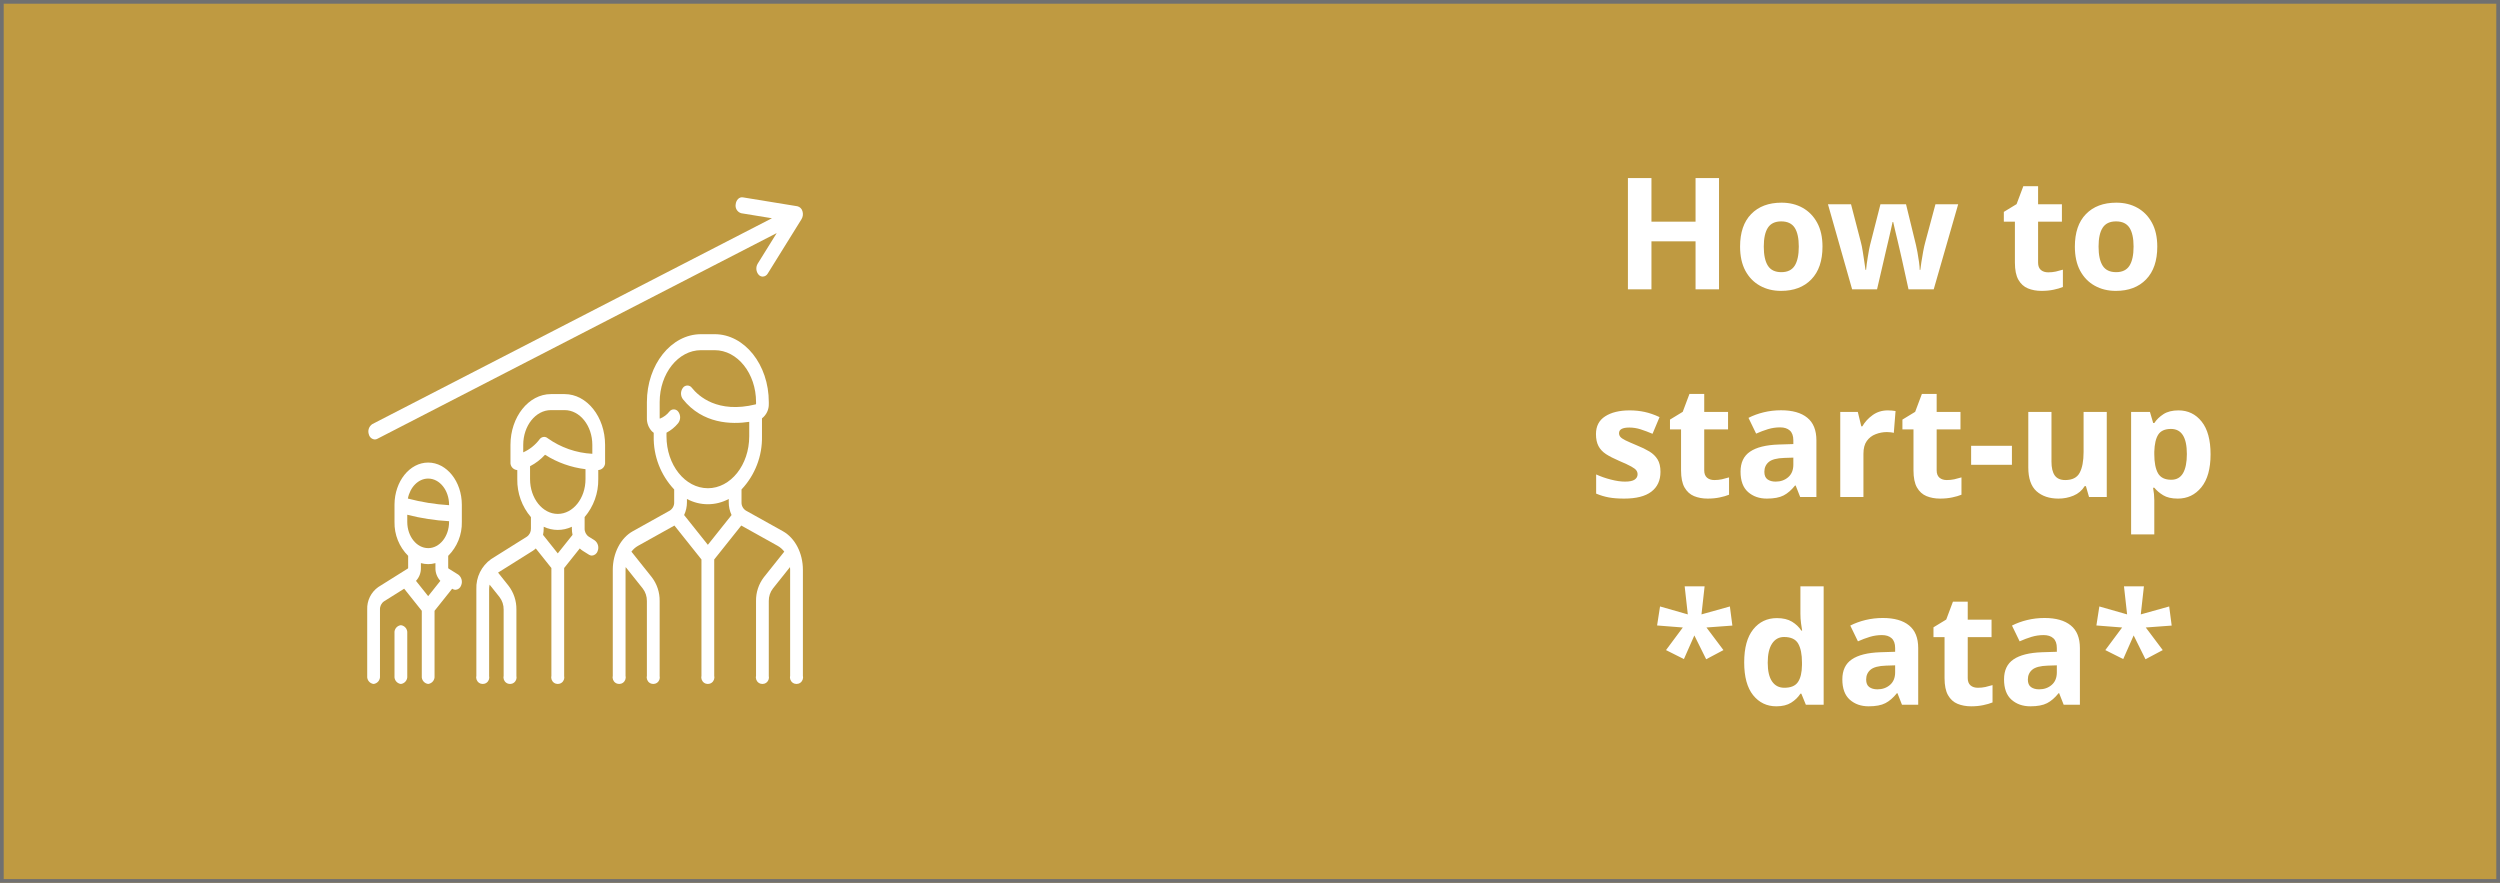
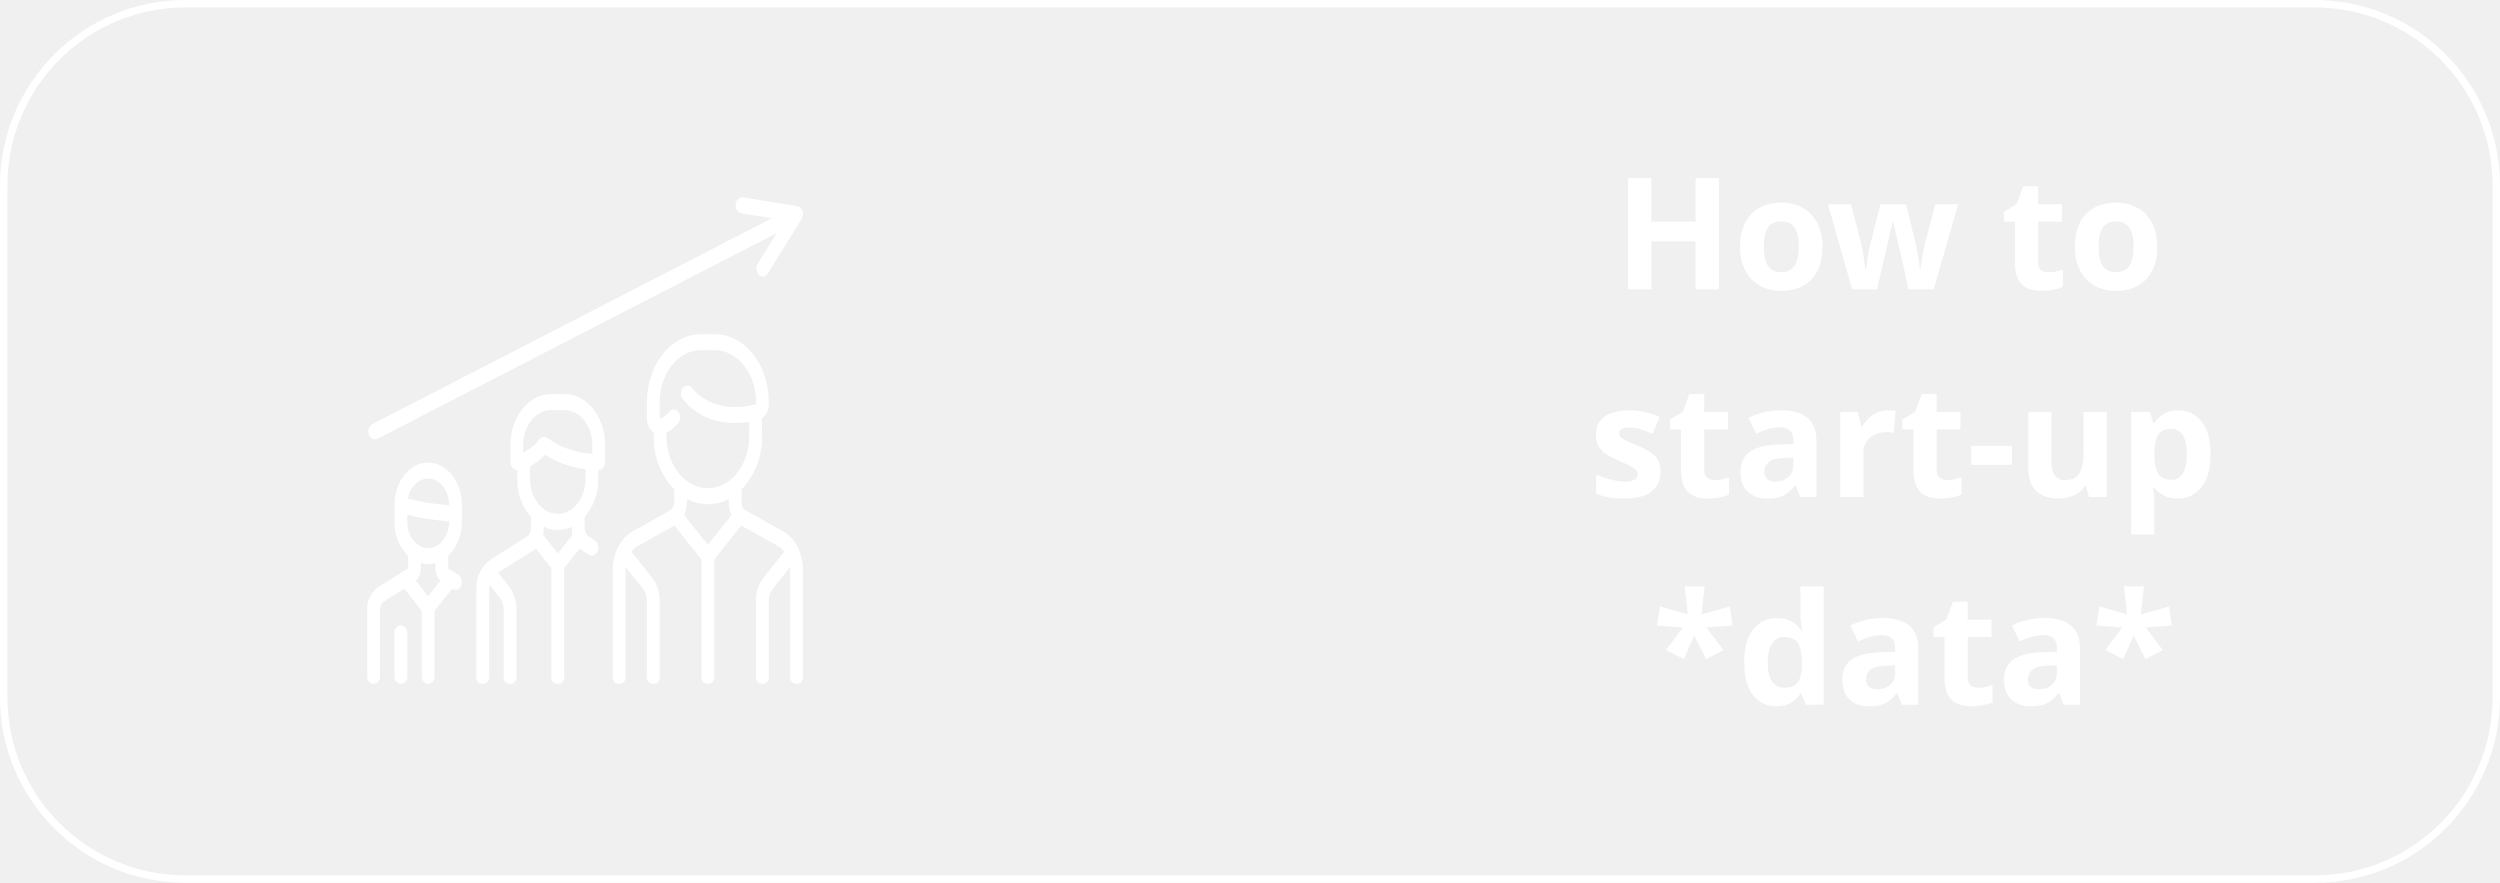
<svg xmlns="http://www.w3.org/2000/svg" width="674" height="238" viewBox="0 0 674 238">
-   <g id="Group_175" data-name="Group 175" transform="translate(-2038 -2784)">
-     <g id="Rectangle_23" data-name="Rectangle 23" transform="translate(2038 2784)" fill="#bf9a41" stroke="#707070" stroke-width="1">
-       <rect width="674" height="238" stroke="none" />
-       <rect x="0.5" y="0.5" width="673" height="237" fill="none" />
+   <g id="Group_176" data-name="Group 176" transform="translate(-2038 -2784)">
+     <g id="Rectangle_23" data-name="Rectangle 23" transform="translate(2038 2784)" fill="rgba(191,154,65,0)" stroke="#fff" stroke-width="2">
+       <rect width="674" height="238" rx="50" stroke="none" />
+       <rect x="1" y="1" width="672" height="236" rx="49" fill="none" />
    </g>
    <text id="How_to_start-up_data_" data-name="How to start-up *data*" transform="translate(2419 2817)" fill="#fff" font-size="42" font-family="SegoeUI-Bold, Segoe UI" font-weight="700">
      <tspan x="54.107" y="45">How to </tspan>
      <tspan x="47.381" y="101">start-up</tspan>
      <tspan x="64.454" y="157">*data*</tspan>
    </text>
    <g id="career" transform="translate(2137 2809.126)">
      <g id="Group_78" data-name="Group 78" transform="translate(66.208 64.972)">
        <g id="Group_77" data-name="Group 77">
          <path id="Path_239" data-name="Path 239" d="M334.448,209.441l-10-5.575a2.548,2.548,0,0,1-1.163-2.244v-3.444a20.282,20.282,0,0,0,5.518-14.322v-4.849a4.749,4.749,0,0,0,1.839-3.91v-.471c0-10.1-6.547-18.31-14.595-18.31H312.37c-8.048,0-14.595,8.214-14.595,18.31v4.27a5.035,5.035,0,0,0,1.373,3.627,3.407,3.407,0,0,0,.466.379v.953a20.282,20.282,0,0,0,5.517,14.321v3.445a2.549,2.549,0,0,1-1.162,2.244l-10,5.575c-3.275,1.826-5.391,5.911-5.391,10.406v28.611a1.765,1.765,0,1,0,3.441,0V219.847c0-.25.014-.5.035-.743l4.607,5.78a5.4,5.4,0,0,1,1.112,3.368v20.205a1.765,1.765,0,1,0,3.441,0V228.253a10.3,10.3,0,0,0-2.12-6.421l-5.493-6.891a5.819,5.819,0,0,1,1.764-1.555l9.83-5.481,7.29,9.146v31.407a1.765,1.765,0,1,0,3.441,0V217.051l7.29-9.146,9.83,5.481a5.818,5.818,0,0,1,1.764,1.555l-5.493,6.891a10.3,10.3,0,0,0-2.12,6.421v20.205a1.765,1.765,0,1,0,3.441,0V228.253a5.4,5.4,0,0,1,1.112-3.368l4.607-5.78c.021.245.035.492.035.742v28.611a1.765,1.765,0,1,0,3.441,0V219.847C339.839,215.352,337.723,211.267,334.448,209.441ZM314.21,213.1l-6.4-8.025a8.1,8.1,0,0,0,.761-3.457v-.878a11.884,11.884,0,0,0,11.271,0v.878a8.1,8.1,0,0,0,.761,3.457Zm0-15.257c-6.15,0-11.153-6.277-11.153-13.992v-.971a10.25,10.25,0,0,0,3.125-2.545,2.562,2.562,0,0,0,.1-3.05,1.488,1.488,0,0,0-2.432-.122,6.069,6.069,0,0,1-2.555,1.914.229.229,0,0,1-.046.011.536.536,0,0,1-.029-.2v-4.27c0-7.715,5-13.992,11.153-13.992h3.678c6.15,0,11.153,6.277,11.153,13.992v.471a.14.14,0,0,1-.078.142c-10.3,2.553-15.472-2.259-17.216-4.446a1.487,1.487,0,0,0-2.433,0,2.563,2.563,0,0,0,0,3.053c5.343,6.7,13.14,6.824,17.887,6.109v3.9C325.363,191.57,320.359,197.847,314.209,197.847Z" transform="translate(-288.58 -156.317)" fill="#fff" />
        </g>
      </g>
      <g id="Group_80" data-name="Group 80" transform="translate(29.426 81.122)">
        <g id="Group_79" data-name="Group 79">
          <path id="Path_240" data-name="Path 240" d="M152.049,212.429h-3.678c-6.019,0-10.916,6.144-10.916,13.7v4.614a1.977,1.977,0,0,0,1.721,2.159c.014,0,.056,0,.118,0v2.46a15.361,15.361,0,0,0,3.678,10.239v3.059a2.565,2.565,0,0,1-1.082,2.2l-9.63,6.04a9.483,9.483,0,0,0-4,8.122V288.42a1.765,1.765,0,1,0,3.441,0V265.011a5.972,5.972,0,0,1,.126-1.216l2.677,3.359a5.4,5.4,0,0,1,1.112,3.368v17.9a1.765,1.765,0,1,0,3.441,0v-17.9a10.3,10.3,0,0,0-2.12-6.421l-2.826-3.546,9.318-5.845a5.458,5.458,0,0,0,.853-.668l4.207,5.278v29.1a1.765,1.765,0,1,0,3.441,0v-29.1l4.207-5.278a5.429,5.429,0,0,0,.853.668l1.645,1.032a1.435,1.435,0,0,0,.768.228,1.725,1.725,0,0,0,1.54-1.194,2.439,2.439,0,0,0-.77-2.9l-1.644-1.032a2.565,2.565,0,0,1-1.082-2.2v-3.059a15.362,15.362,0,0,0,3.678-10.239V232.9h.118a1.977,1.977,0,0,0,1.721-2.159v-4.614C162.965,218.573,158.068,212.429,152.049,212.429Zm-1.839,42.944-3.976-4.988a8.487,8.487,0,0,0,.18-1.732v-.46a8.85,8.85,0,0,0,7.593,0v.46a8.467,8.467,0,0,0,.18,1.732Zm7.475-20.019c0,5.171-3.353,9.378-7.475,9.378s-7.475-4.207-7.475-9.378v-3.48a14.392,14.392,0,0,0,4.038-3.092,26.2,26.2,0,0,0,10.912,3.892Zm1.839-6.831a22.763,22.763,0,0,1-12.038-4.194,1.48,1.48,0,0,0-.954-.363,1.563,1.563,0,0,0-1.217.632,11.244,11.244,0,0,1-4.419,3.538v-2.012h0c0-5.171,3.353-9.378,7.475-9.378h3.678c4.122,0,7.475,4.207,7.475,9.378Z" transform="translate(-128.259 -212.429)" fill="#fff" />
        </g>
      </g>
      <g id="Group_82" data-name="Group 82" transform="translate(0 99.58)">
        <g id="Group_81" data-name="Group 81">
          <path id="Path_241" data-name="Path 241" d="M25.511,292.56v-4.614c0-6.279-4.072-11.388-9.077-11.388-4.979,0-9.033,5.056-9.075,11.29,0,.008,0,.016,0,.024,0,.025,0,.049,0,.074v4.615a12.514,12.514,0,0,0,3.678,9.148v3.27a.155.155,0,0,1-.065.133L2.984,310.12A7.074,7.074,0,0,0,0,316.178v17.913a1.977,1.977,0,0,0,1.721,2.159,1.977,1.977,0,0,0,1.721-2.159V316.178a2.566,2.566,0,0,1,1.082-2.2l5.44-3.412,4.749,5.958v17.564a1.977,1.977,0,0,0,1.721,2.159,1.977,1.977,0,0,0,1.721-2.159V316.527l4.75-5.959.114.072a1.436,1.436,0,0,0,.768.228,1.725,1.725,0,0,0,1.54-1.194,2.439,2.439,0,0,0-.769-2.9L21.9,305.111a.155.155,0,0,1-.066-.133v-3.27A12.514,12.514,0,0,0,25.511,292.56Zm-9.077-11.685c3.108,0,5.636,3.172,5.636,7.07v.105a56.557,56.557,0,0,1-11.109-1.789C11.564,283.174,13.789,280.875,16.434,280.875Zm0,31.7-3.285-4.122a4.935,4.935,0,0,0,1.328-3.481v-1.3a7.239,7.239,0,0,0,3.915,0v1.3a4.936,4.936,0,0,0,1.328,3.481Zm0-12.949c-3.108,0-5.636-3.172-5.636-7.07v-1.928a57.9,57.9,0,0,0,11.272,1.739v.188C22.069,296.459,19.541,299.631,16.434,299.631Z" transform="translate(0 -276.558)" fill="#fff" />
        </g>
      </g>
      <g id="Group_84" data-name="Group 84" transform="translate(7.356 143.419)">
        <g id="Group_83" data-name="Group 83">
          <path id="Path_242" data-name="Path 242" d="M33.785,428.865a1.977,1.977,0,0,0-1.721,2.159V442.56a1.977,1.977,0,0,0,1.721,2.159,1.977,1.977,0,0,0,1.721-2.159V431.024A1.977,1.977,0,0,0,33.785,428.865Z" transform="translate(-32.064 -428.865)" fill="#fff" />
        </g>
      </g>
      <g id="Group_86" data-name="Group 86" transform="translate(0.325 28.054)">
        <g id="Group_85" data-name="Group 85">
          <path id="Path_243" data-name="Path 243" d="M118.428,31.8a1.835,1.835,0,0,0-1.369-1.321l-14.7-2.4c-.942-.155-1.806.68-1.928,1.862a2.118,2.118,0,0,0,1.484,2.419l8.291,1.354L2.482,89.2a2.38,2.38,0,0,0-.938,2.817,1.765,1.765,0,0,0,1.592,1.339,1.418,1.418,0,0,0,.653-.162l107.7-55.48-5.124,8.248a2.545,2.545,0,0,0,.3,3.03,1.506,1.506,0,0,0,1.056.456,1.62,1.62,0,0,0,1.358-.832l9.114-14.673A2.616,2.616,0,0,0,118.428,31.8Z" transform="translate(-1.415 -28.054)" fill="#fff" />
        </g>
      </g>
    </g>
  </g>
</svg>
